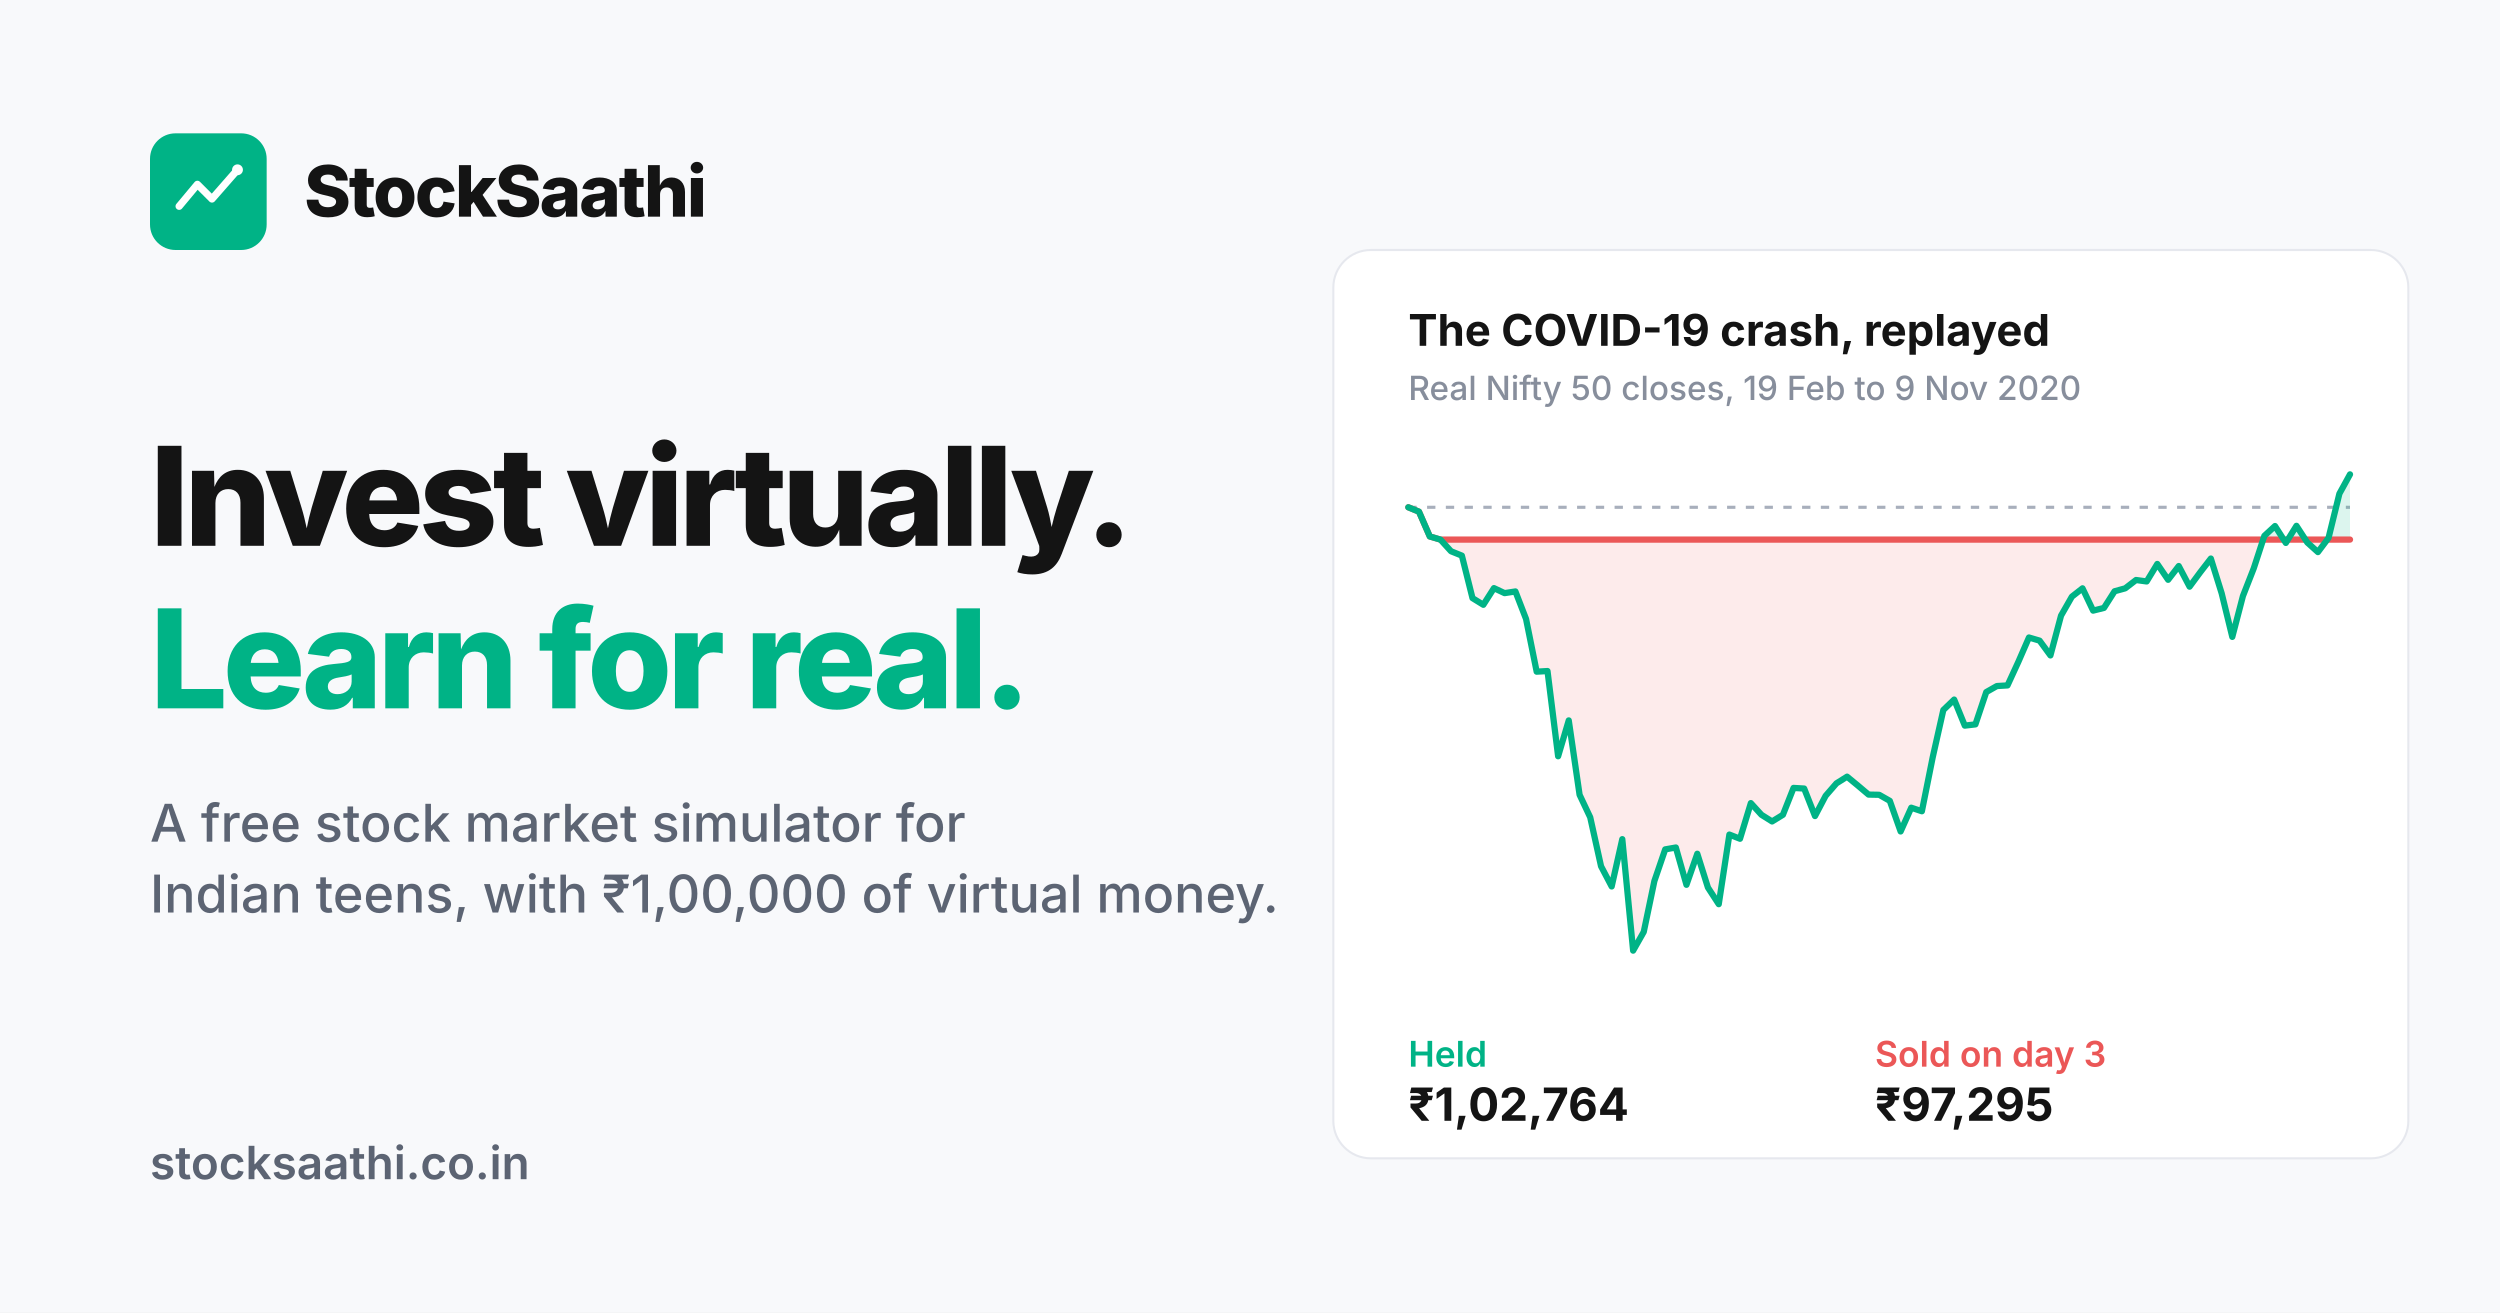
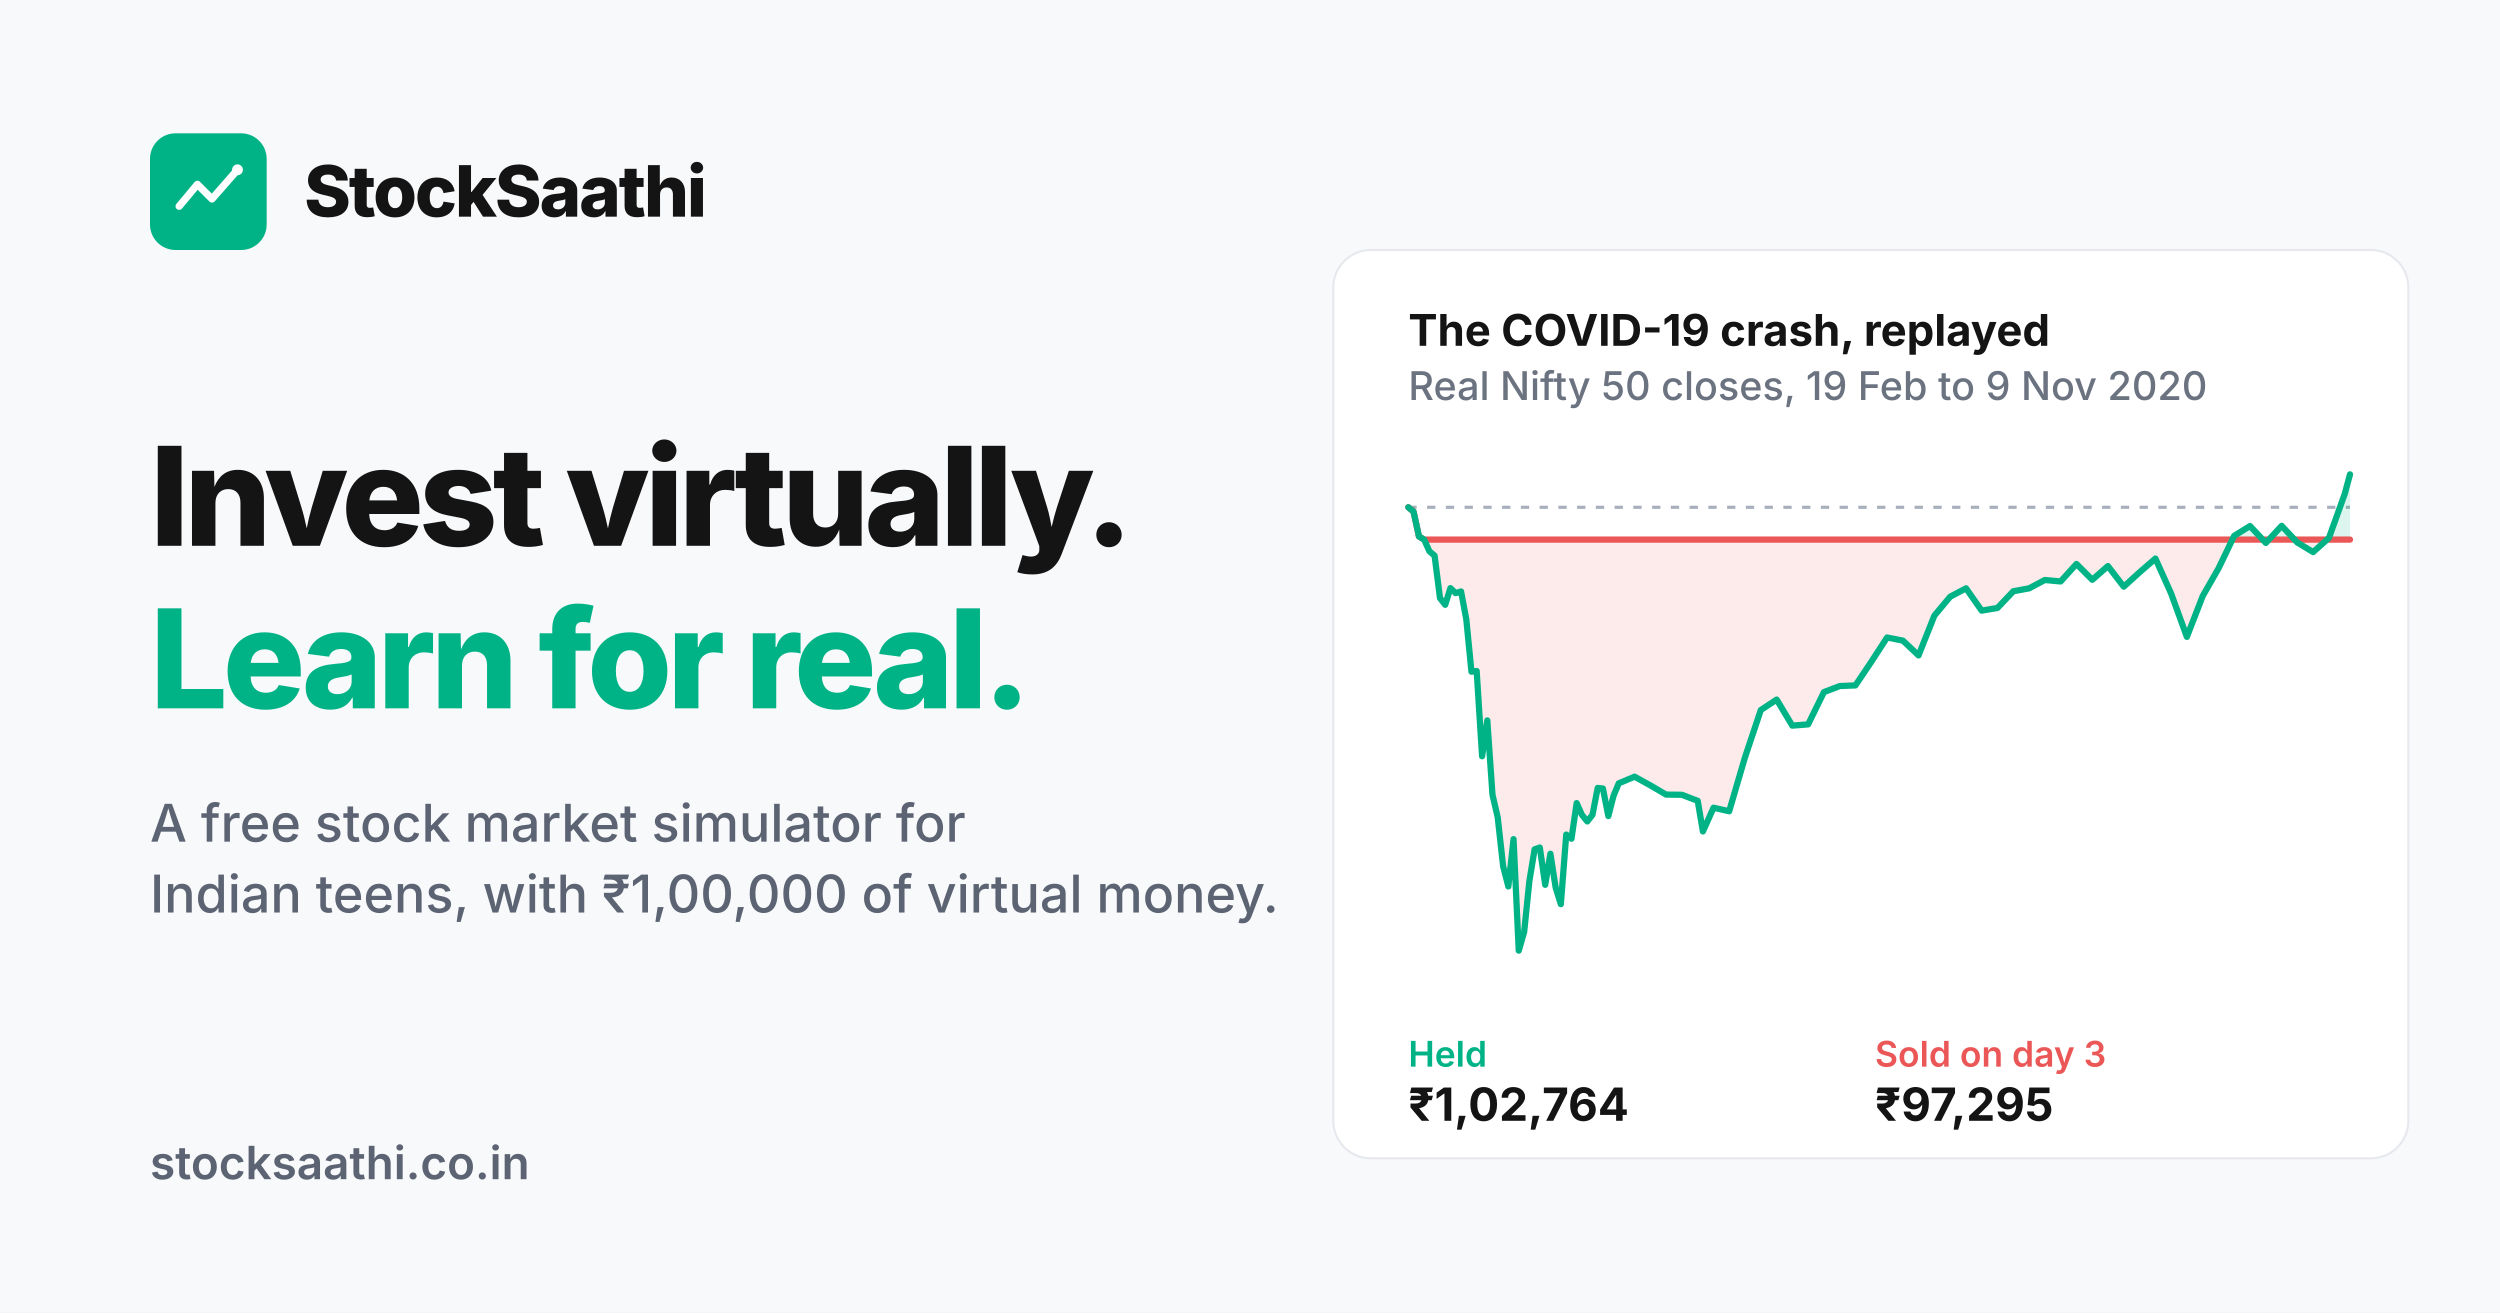
<svg xmlns="http://www.w3.org/2000/svg" viewBox="0 0 1200 630" width="1200" height="630">
  <rect width="1200" height="630" fill="#F8F9FB" />
  <g transform="translate(72 64)">
    <rect width="56" height="56" rx="12.25" fill="#00B386" />
    <path d="M14 35 L22.75 24.5 L29.75 31.5 L42 17.5" stroke="#FFFFFF" stroke-width="3.5" fill="none" stroke-linecap="round" stroke-linejoin="round" />
    <circle cx="42" cy="17.5" r="2.6" fill="#FFFFFF" />
    <text x="74" y="40" font-family="Inter, system-ui, -apple-system, Segoe UI, Roboto, sans-serif" font-size="34" font-weight="800" letter-spacing="-1" fill="#141414">StockSaathi</text>
  </g>
  <text x="72" y="262" font-family="Inter, system-ui, -apple-system, Segoe UI, Roboto, sans-serif" font-size="66" font-weight="800" letter-spacing="-2.4" fill="#141414">Invest virtually.</text>
  <text x="72" y="340" font-family="Inter, system-ui, -apple-system, Segoe UI, Roboto, sans-serif" font-size="66" font-weight="800" letter-spacing="-2.4" fill="#00B386">Learn for real.</text>
  <text x="72" y="404" font-family="Inter, system-ui, -apple-system, Segoe UI, Roboto, sans-serif" font-size="25" font-weight="500" fill="#5C6473">A free stock market simulator for</text>
  <text x="72" y="438" font-family="Inter, system-ui, -apple-system, Segoe UI, Roboto, sans-serif" font-size="25" font-weight="500" fill="#5C6473">Indian teens, with ₹1,00,000 of virtual money.</text>
  <text x="72" y="566" font-family="Inter, system-ui, -apple-system, Segoe UI, Roboto, sans-serif" font-size="22" font-weight="600" fill="#5C6473">stocksaathi.co.in</text>
  <rect x="640" y="120" width="516" height="436" rx="18" fill="#FFFFFF" stroke="#E6E8EE" />
  <text x="676" y="166" font-family="Inter, system-ui, -apple-system, Segoe UI, Roboto, sans-serif" font-size="21" font-weight="700" fill="#141414">The COVID-19 crash, replayed</text>
-   <text x="676" y="192" font-family="Inter, system-ui, -apple-system, Segoe UI, Roboto, sans-serif" font-size="16" font-weight="500" fill="#878E9C">Real Nifty 50 closes, 19 Feb to 9 Nov 2020</text>
+   <text x="676" y="192" font-family="Inter, system-ui, -apple-system, Segoe UI, Roboto, sans-serif" font-size="19" font-weight="500" fill="#6B7280">Real Nifty 50 closes, 19 Feb to 9 Nov 2020</text>
  <line x1="676" x2="1128" y1="243.5" y2="243.5" stroke="#A8AFBC" stroke-width="1.5" stroke-dasharray="4 5" />
-   <path d="M676.0,243.5L681.1,245.6L681.1,245.6L676.0,243.5ZM681.1,245.6L686.3,257.5L686.3,257.5L681.1,245.6ZM686.3,257.5L691.4,259.0L691.4,259.0L686.3,257.5ZM1086.9,257.2L1092.0,252.5L1092.0,259.0L1086.9,259.0ZM1092.0,252.5L1097.2,260.6L1097.2,259.0L1092.0,259.0ZM1097.2,260.6L1102.3,252.4L1102.3,259.0L1097.2,259.0ZM1102.3,252.4L1107.5,260.4L1107.5,259.0L1102.3,259.0ZM1117.7,258.2L1122.9,237.0L1122.9,259.0L1117.7,259.0ZM1122.9,237.0L1128.0,227.7L1128.0,259.0L1122.9,259.0Z" fill="#00B386" fill-opacity="0.14" />
-   <path d="M691.4,259.0L696.5,264.6L696.5,259.0L691.4,259.0ZM696.5,264.6L701.7,266.7L701.7,259.0L696.5,259.0ZM701.7,266.7L706.8,287.1L706.8,259.0L701.7,259.0ZM706.8,287.1L712.0,290.3L712.0,259.0L706.8,259.0ZM712.0,290.3L717.1,282.3L717.1,259.0L712.0,259.0ZM717.1,282.3L722.2,284.7L722.2,259.0L717.1,259.0ZM722.2,284.7L727.4,283.9L727.4,259.0L722.2,259.0ZM727.4,283.9L732.5,297.1L732.5,259.0L727.4,259.0ZM732.5,297.1L737.6,322.4L737.6,259.0L732.5,259.0ZM737.6,322.4L742.8,322.1L742.8,259.0L737.6,259.0ZM742.8,322.1L747.9,363.0L747.9,259.0L742.8,259.0ZM747.9,363.0L753.0,345.8L753.0,259.0L747.9,259.0ZM753.0,345.8L758.2,381.5L758.2,259.0L753.0,259.0ZM758.2,381.5L763.3,392.3L763.3,259.0L758.2,259.0ZM763.3,392.3L768.5,415.8L768.5,259.0L763.3,259.0ZM768.5,415.8L773.6,425.5L773.6,259.0L768.5,259.0ZM773.6,425.5L778.7,402.8L778.7,259.0L773.6,259.0ZM778.7,402.8L783.9,456.3L783.9,259.0L778.7,259.0ZM783.9,456.3L789.0,447.3L789.0,259.0L783.9,259.0ZM789.0,447.3L794.1,422.9L794.1,259.0L789.0,259.0ZM794.1,422.9L799.3,407.7L799.3,259.0L794.1,259.0ZM799.3,407.7L804.4,406.8L804.4,259.0L799.3,259.0ZM804.4,406.8L809.5,424.7L809.5,259.0L804.4,259.0ZM809.5,424.7L814.7,409.8L814.7,259.0L809.5,259.0ZM814.7,409.8L819.8,426.0L819.8,259.0L814.7,259.0ZM819.8,426.0L825.0,434.0L825.0,259.0L819.8,259.0ZM825.0,434.0L830.1,400.6L830.1,259.0L825.0,259.0ZM830.1,400.6L835.2,402.6L835.2,259.0L830.1,259.0ZM835.2,402.6L840.4,385.5L840.4,259.0L835.2,259.0ZM840.4,385.5L845.5,391.1L845.5,259.0L840.4,259.0ZM845.5,391.1L850.6,394.3L850.6,259.0L845.5,259.0ZM850.6,394.3L855.8,391.1L855.8,259.0L850.6,259.0ZM855.8,391.1L860.9,378.2L860.9,259.0L855.8,259.0ZM860.9,378.2L866.0,378.5L866.0,259.0L860.9,259.0ZM866.0,378.5L871.2,391.7L871.2,259.0L866.0,259.0ZM871.2,391.7L876.3,382.0L876.3,259.0L871.2,259.0ZM876.3,382.0L881.5,376.0L881.5,259.0L876.3,259.0ZM881.5,376.0L886.6,372.8L886.6,259.0L881.5,259.0ZM886.6,372.8L891.7,377.0L891.7,259.0L886.6,259.0ZM891.7,377.0L896.9,381.4L896.9,259.0L891.7,259.0ZM896.9,381.4L902.0,381.5L902.0,259.0L896.9,259.0ZM902.0,381.5L907.1,384.4L907.1,259.0L902.0,259.0ZM907.1,384.4L912.3,399.1L912.3,259.0L907.1,259.0ZM912.3,399.1L917.4,387.7L917.4,259.0L912.3,259.0ZM917.4,387.7L922.5,389.4L922.5,259.0L917.4,259.0ZM922.5,389.4L927.7,363.5L927.7,259.0L922.5,259.0ZM927.7,363.5L932.8,340.8L932.8,259.0L927.7,259.0ZM932.8,340.8L938.0,335.8L938.0,259.0L932.8,259.0ZM938.0,335.8L943.1,348.3L943.1,259.0L938.0,259.0ZM943.1,348.3L948.2,347.7L948.2,259.0L943.1,259.0ZM948.2,347.7L953.4,332.2L953.4,259.0L948.2,259.0ZM953.4,332.2L958.5,329.3L958.5,259.0L953.4,259.0ZM958.5,329.3L963.6,329.0L963.6,259.0L958.5,259.0ZM963.6,329.0L968.8,317.7L968.8,259.0L963.6,259.0ZM968.8,317.7L973.9,306.0L973.9,259.0L968.8,259.0ZM973.9,306.0L979.0,307.5L979.0,259.0L973.9,259.0ZM979.0,307.5L984.2,314.6L984.2,259.0L979.0,259.0ZM984.2,314.6L989.3,295.5L989.3,259.0L984.2,259.0ZM989.3,295.5L994.5,286.4L994.5,259.0L989.3,259.0ZM994.5,286.4L999.6,282.4L999.6,259.0L994.5,259.0ZM999.6,282.4L1004.7,293.1L1004.7,259.0L999.6,259.0ZM1004.7,293.1L1009.9,291.8L1009.9,259.0L1004.7,259.0ZM1009.9,291.8L1015.0,283.8L1015.0,259.0L1009.9,259.0ZM1015.0,283.8L1020.1,282.4L1020.1,259.0L1015.0,259.0ZM1020.1,282.4L1025.3,278.4L1025.3,259.0L1020.1,259.0ZM1025.3,278.4L1030.4,279.1L1030.4,259.0L1025.3,259.0ZM1030.4,279.1L1035.5,270.7L1035.5,259.0L1030.4,259.0ZM1035.5,270.7L1040.7,278.3L1040.7,259.0L1035.5,259.0ZM1040.7,278.3L1045.8,271.7L1045.8,259.0L1040.7,259.0ZM1045.8,271.7L1051.0,281.6L1051.0,259.0L1045.8,259.0ZM1051.0,281.6L1056.1,274.7L1056.1,259.0L1051.0,259.0ZM1056.1,274.7L1061.2,268.1L1061.2,259.0L1056.1,259.0ZM1061.2,268.1L1066.4,284.8L1066.4,259.0L1061.2,259.0ZM1066.4,284.8L1071.5,305.7L1071.5,259.0L1066.4,259.0ZM1071.5,305.7L1076.6,286.1L1076.6,259.0L1071.5,259.0ZM1076.6,286.1L1081.8,272.8L1081.8,259.0L1076.6,259.0ZM1081.8,272.8L1086.9,257.2L1086.9,259.0L1081.8,259.0ZM1107.5,260.4L1112.6,265.0L1112.6,259.0L1107.5,259.0ZM1112.6,265.0L1117.7,258.2L1117.7,259.0L1112.6,259.0Z" fill="#EB5757" fill-opacity="0.12" />
-   <path d="M676.0,243.5L681.1,245.6L686.3,257.5L691.4,259.0L696.5,259.0L701.7,259.0L706.8,259.0L712.0,259.0L717.1,259.0L722.2,259.0L727.4,259.0L732.5,259.0L737.6,259.0L742.8,259.0L747.9,259.0L753.0,259.0L758.2,259.0L763.3,259.0L768.5,259.0L773.6,259.0L778.7,259.0L783.9,259.0L789.0,259.0L794.1,259.0L799.3,259.0L804.4,259.0L809.5,259.0L814.7,259.0L819.8,259.0L825.0,259.0L830.1,259.0L835.2,259.0L840.4,259.0L845.5,259.0L850.6,259.0L855.8,259.0L860.9,259.0L866.0,259.0L871.2,259.0L876.3,259.0L881.5,259.0L886.6,259.0L891.7,259.0L896.9,259.0L902.0,259.0L907.1,259.0L912.3,259.0L917.4,259.0L922.5,259.0L927.7,259.0L932.8,259.0L938.0,259.0L943.1,259.0L948.2,259.0L953.4,259.0L958.5,259.0L963.6,259.0L968.8,259.0L973.9,259.0L979.0,259.0L984.2,259.0L989.3,259.0L994.5,259.0L999.6,259.0L1004.7,259.0L1009.9,259.0L1015.0,259.0L1020.1,259.0L1025.3,259.0L1030.4,259.0L1035.5,259.0L1040.7,259.0L1045.8,259.0L1051.0,259.0L1056.1,259.0L1061.2,259.0L1066.4,259.0L1071.5,259.0L1076.6,259.0L1081.8,259.0L1086.9,259.0L1092.0,259.0L1097.2,259.0L1102.3,259.0L1107.5,259.0L1112.6,259.0L1117.7,259.0L1122.9,259.0L1128.0,259.0" fill="none" stroke="#EB5757" stroke-width="3" stroke-linejoin="round" stroke-linecap="round" />
-   <path d="M676.0,243.5L681.1,245.6L686.3,257.5L691.4,259.0L696.5,264.6L701.7,266.7L706.8,287.1L712.0,290.3L717.1,282.3L722.2,284.7L727.4,283.9L732.5,297.1L737.6,322.4L742.8,322.1L747.9,363.0L753.0,345.8L758.2,381.5L763.3,392.3L768.5,415.8L773.6,425.5L778.7,402.8L783.9,456.3L789.0,447.3L794.1,422.9L799.3,407.7L804.4,406.8L809.5,424.7L814.7,409.8L819.8,426.0L825.0,434.0L830.1,400.6L835.2,402.6L840.4,385.5L845.5,391.1L850.6,394.3L855.8,391.1L860.9,378.2L866.0,378.5L871.2,391.7L876.3,382.0L881.5,376.0L886.6,372.8L891.7,377.0L896.9,381.4L902.0,381.5L907.1,384.4L912.3,399.1L917.4,387.7L922.5,389.4L927.7,363.5L932.8,340.8L938.0,335.8L943.1,348.3L948.2,347.7L953.4,332.2L958.5,329.3L963.6,329.0L968.8,317.7L973.9,306.0L979.0,307.5L984.2,314.6L989.3,295.5L994.5,286.4L999.6,282.4L1004.7,293.1L1009.9,291.8L1015.0,283.8L1020.1,282.4L1025.3,278.4L1030.4,279.1L1035.5,270.7L1040.7,278.3L1045.8,271.7L1051.0,281.6L1056.1,274.7L1061.2,268.1L1066.4,284.8L1071.5,305.7L1076.6,286.1L1081.8,272.8L1086.9,257.2L1092.0,252.5L1097.2,260.6L1102.3,252.4L1107.5,260.4L1112.6,265.0L1117.7,258.2L1122.9,237.0L1128.0,227.7" fill="none" stroke="#00B386" stroke-width="3" stroke-linejoin="round" stroke-linecap="round" />
+   <path d="M676.0,243.5L678.5,245.6L678.5,245.6L676.0,243.5ZM678.5,245.6L681.1,257.5L681.1,257.5L678.5,245.6ZM681.1,257.5L683.6,259.0L683.6,259.0L681.1,257.5ZM1072.4,257.2L1080.0,252.5L1080.0,259.0L1072.4,259.0ZM1080.0,252.5L1087.6,260.6L1087.6,259.0L1080.0,259.0ZM1087.6,260.6L1095.2,252.4L1095.2,259.0L1087.6,259.0ZM1095.2,252.4L1102.7,260.4L1102.7,259.0L1095.2,259.0ZM1117.9,258.2L1125.5,237.0L1125.5,259.0L1117.9,259.0ZM1125.5,237.0L1128.0,227.7L1128.0,259.0L1125.5,259.0Z" fill="#00B386" fill-opacity="0.14" />
+   <path d="M683.6,259.0L686.1,264.6L686.1,259.0L683.6,259.0ZM686.1,264.6L688.6,266.7L688.6,259.0L686.1,259.0ZM688.6,266.7L691.2,287.1L691.2,259.0L688.6,259.0ZM691.2,287.1L693.7,290.3L693.7,259.0L691.2,259.0ZM693.7,290.3L696.2,282.3L696.2,259.0L693.7,259.0ZM696.2,282.3L698.7,284.7L698.7,259.0L696.2,259.0ZM698.7,284.7L701.3,283.9L701.3,259.0L698.7,259.0ZM701.3,283.9L703.8,297.1L703.8,259.0L701.3,259.0ZM703.8,297.1L706.3,322.4L706.3,259.0L703.8,259.0ZM706.3,322.4L708.8,322.1L708.8,259.0L706.3,259.0ZM708.8,322.1L711.4,363.0L711.4,259.0L708.8,259.0ZM711.4,363.0L713.9,345.8L713.9,259.0L711.4,259.0ZM713.9,345.8L716.4,381.5L716.4,259.0L713.9,259.0ZM716.4,381.5L718.9,392.3L718.9,259.0L716.4,259.0ZM718.9,392.3L721.5,415.8L721.5,259.0L718.9,259.0ZM721.5,415.8L724.0,425.5L724.0,259.0L721.5,259.0ZM724.0,425.5L726.5,402.8L726.5,259.0L724.0,259.0ZM726.5,402.8L729.0,456.3L729.0,259.0L726.5,259.0ZM729.0,456.3L731.6,447.3L731.6,259.0L729.0,259.0ZM731.6,447.3L734.1,422.9L734.1,259.0L731.6,259.0ZM734.1,422.9L736.6,407.7L736.6,259.0L734.1,259.0ZM736.6,407.7L739.1,406.8L739.1,259.0L736.6,259.0ZM739.1,406.8L741.7,424.7L741.7,259.0L739.1,259.0ZM741.7,424.7L744.2,409.8L744.2,259.0L741.7,259.0ZM744.2,409.8L746.7,426.0L746.7,259.0L744.2,259.0ZM746.7,426.0L749.2,434.0L749.2,259.0L746.7,259.0ZM749.2,434.0L751.8,400.6L751.8,259.0L749.2,259.0ZM751.8,400.6L754.3,402.6L754.3,259.0L751.8,259.0ZM754.3,402.6L756.8,385.5L756.8,259.0L754.3,259.0ZM756.8,385.5L759.3,391.1L759.3,259.0L756.8,259.0ZM759.3,391.1L761.9,394.3L761.9,259.0L759.3,259.0ZM761.9,394.3L764.4,391.1L764.4,259.0L761.9,259.0ZM764.4,391.1L766.9,378.2L766.9,259.0L764.4,259.0ZM766.9,378.2L769.4,378.5L769.4,259.0L766.9,259.0ZM769.4,378.5L772.0,391.7L772.0,259.0L769.4,259.0ZM772.0,391.7L774.5,382.0L774.5,259.0L772.0,259.0ZM774.5,382.0L777.0,376.0L777.0,259.0L774.5,259.0ZM777.0,376.0L784.6,372.8L784.6,259.0L777.0,259.0ZM784.6,372.8L792.2,377.0L792.2,259.0L784.6,259.0ZM792.2,377.0L799.7,381.4L799.7,259.0L792.2,259.0ZM799.7,381.4L807.3,381.5L807.3,259.0L799.7,259.0ZM807.3,381.5L814.9,384.4L814.9,259.0L807.3,259.0ZM814.9,384.4L817.4,399.1L817.4,259.0L814.9,259.0ZM817.4,399.1L822.5,387.7L822.5,259.0L817.4,259.0ZM822.5,387.7L830.0,389.4L830.0,259.0L822.5,259.0ZM830.0,389.4L837.6,363.5L837.6,259.0L830.0,259.0ZM837.6,363.5L845.2,340.8L845.2,259.0L837.6,259.0ZM845.2,340.8L852.8,335.8L852.8,259.0L845.2,259.0ZM852.8,335.8L860.3,348.3L860.3,259.0L852.8,259.0ZM860.3,348.3L867.9,347.7L867.9,259.0L860.3,259.0ZM867.9,347.7L875.5,332.2L875.5,259.0L867.9,259.0ZM875.5,332.2L883.1,329.3L883.1,259.0L875.5,259.0ZM883.1,329.3L890.6,329.0L890.6,259.0L883.1,259.0ZM890.6,329.0L898.2,317.7L898.2,259.0L890.6,259.0ZM898.2,317.7L905.8,306.0L905.8,259.0L898.2,259.0ZM905.8,306.0L913.4,307.5L913.4,259.0L905.8,259.0ZM913.4,307.5L920.9,314.6L920.9,259.0L913.4,259.0ZM920.9,314.6L928.5,295.5L928.5,259.0L920.9,259.0ZM928.5,295.5L936.1,286.4L936.1,259.0L928.5,259.0ZM936.1,286.4L943.7,282.4L943.7,259.0L936.1,259.0ZM943.7,282.4L951.2,293.1L951.2,259.0L943.7,259.0ZM951.2,293.1L958.8,291.8L958.8,259.0L951.2,259.0ZM958.8,291.8L966.4,283.8L966.4,259.0L958.8,259.0ZM966.4,283.8L974.0,282.4L974.0,259.0L966.4,259.0ZM974.0,282.4L981.5,278.4L981.5,259.0L974.0,259.0ZM981.5,278.4L989.1,279.1L989.1,259.0L981.5,259.0ZM989.1,279.1L996.7,270.7L996.7,259.0L989.1,259.0ZM996.7,270.7L1004.3,278.3L1004.3,259.0L996.7,259.0ZM1004.3,278.3L1011.8,271.7L1011.8,259.0L1004.3,259.0ZM1011.8,271.7L1019.4,281.6L1019.4,259.0L1011.8,259.0ZM1019.4,281.6L1027.0,274.7L1027.0,259.0L1019.4,259.0ZM1027.0,274.7L1034.6,268.1L1034.6,259.0L1027.0,259.0ZM1034.6,268.1L1042.1,284.8L1042.1,259.0L1034.6,259.0ZM1042.1,284.8L1049.7,305.7L1049.7,259.0L1042.1,259.0ZM1049.7,305.7L1057.3,286.1L1057.3,259.0L1049.7,259.0ZM1057.3,286.1L1064.9,272.8L1064.9,259.0L1057.3,259.0ZM1064.9,272.8L1072.4,257.2L1072.4,259.0L1064.9,259.0ZM1102.7,260.4L1110.3,265.0L1110.3,259.0L1102.7,259.0ZM1110.3,265.0L1117.9,258.2L1117.9,259.0L1110.3,259.0Z" fill="#EB5757" fill-opacity="0.12" />
+   <path d="M676.0,243.5L678.5,245.6L681.1,257.5L683.6,259.0L686.1,259.0L688.6,259.0L691.2,259.0L693.7,259.0L696.2,259.0L698.7,259.0L701.3,259.0L703.8,259.0L706.3,259.0L708.8,259.0L711.4,259.0L713.9,259.0L716.4,259.0L718.9,259.0L721.5,259.0L724.0,259.0L726.5,259.0L729.0,259.0L731.6,259.0L734.1,259.0L736.6,259.0L739.1,259.0L741.7,259.0L744.2,259.0L746.7,259.0L749.2,259.0L751.8,259.0L754.3,259.0L756.8,259.0L759.3,259.0L761.9,259.0L764.4,259.0L766.9,259.0L769.4,259.0L772.0,259.0L774.5,259.0L777.0,259.0L784.6,259.0L792.2,259.0L799.7,259.0L807.3,259.0L814.9,259.0L817.4,259.0L822.5,259.0L830.0,259.0L837.6,259.0L845.2,259.0L852.8,259.0L860.3,259.0L867.9,259.0L875.5,259.0L883.1,259.0L890.6,259.0L898.2,259.0L905.8,259.0L913.4,259.0L920.9,259.0L928.5,259.0L936.1,259.0L943.7,259.0L951.2,259.0L958.8,259.0L966.4,259.0L974.0,259.0L981.5,259.0L989.1,259.0L996.7,259.0L1004.3,259.0L1011.8,259.0L1019.4,259.0L1027.0,259.0L1034.6,259.0L1042.1,259.0L1049.7,259.0L1057.3,259.0L1064.9,259.0L1072.4,259.0L1080.0,259.0L1087.6,259.0L1095.2,259.0L1102.7,259.0L1110.3,259.0L1117.9,259.0L1125.5,259.0L1128.0,259.0" fill="none" stroke="#EB5757" stroke-width="3" stroke-linejoin="round" stroke-linecap="round" />
+   <path d="M676.0,243.5L678.5,245.6L681.1,257.5L683.6,259.0L686.1,264.6L688.6,266.7L691.2,287.1L693.7,290.3L696.2,282.3L698.7,284.7L701.3,283.9L703.8,297.1L706.3,322.4L708.8,322.1L711.4,363.0L713.9,345.8L716.4,381.5L718.9,392.3L721.5,415.8L724.0,425.5L726.5,402.8L729.0,456.3L731.6,447.3L734.1,422.9L736.6,407.7L739.1,406.8L741.7,424.7L744.2,409.8L746.7,426.0L749.2,434.0L751.8,400.6L754.3,402.6L756.8,385.5L759.3,391.1L761.9,394.3L764.4,391.1L766.9,378.2L769.4,378.5L772.0,391.7L774.5,382.0L777.0,376.0L784.6,372.8L792.2,377.0L799.7,381.4L807.3,381.5L814.9,384.4L817.4,399.1L822.5,387.7L830.0,389.4L837.6,363.5L845.2,340.8L852.8,335.8L860.3,348.3L867.9,347.7L875.5,332.2L883.1,329.3L890.6,329.0L898.2,317.7L905.8,306.0L913.4,307.5L920.9,314.6L928.5,295.5L936.1,286.4L943.7,282.4L951.2,293.1L958.8,291.8L966.4,283.8L974.0,282.4L981.5,278.4L989.1,279.1L996.7,270.7L1004.3,278.3L1011.8,271.7L1019.4,281.6L1027.0,274.7L1034.6,268.1L1042.1,284.8L1049.7,305.7L1057.3,286.1L1064.9,272.8L1072.4,257.2L1080.0,252.5L1087.6,260.6L1095.2,252.4L1102.7,260.4L1110.3,265.0L1117.9,258.2L1125.5,237.0L1128.0,227.7" fill="none" stroke="#00B386" stroke-width="3" stroke-linejoin="round" stroke-linecap="round" />
  <text x="676" y="512" font-family="Inter, system-ui, -apple-system, Segoe UI, Roboto, sans-serif" font-size="17" font-weight="600" fill="#00B386">Held</text>
  <text x="676" y="538" font-family="Inter, system-ui, -apple-system, Segoe UI, Roboto, sans-serif" font-size="22" font-weight="700" fill="#141414">₹1,02,764</text>
  <text x="900" y="512" font-family="Inter, system-ui, -apple-system, Segoe UI, Roboto, sans-serif" font-size="17" font-weight="600" fill="#EB5757">Sold on day 3</text>
  <text x="900" y="538" font-family="Inter, system-ui, -apple-system, Segoe UI, Roboto, sans-serif" font-size="22" font-weight="700" fill="#141414">₹97,295</text>
</svg>
